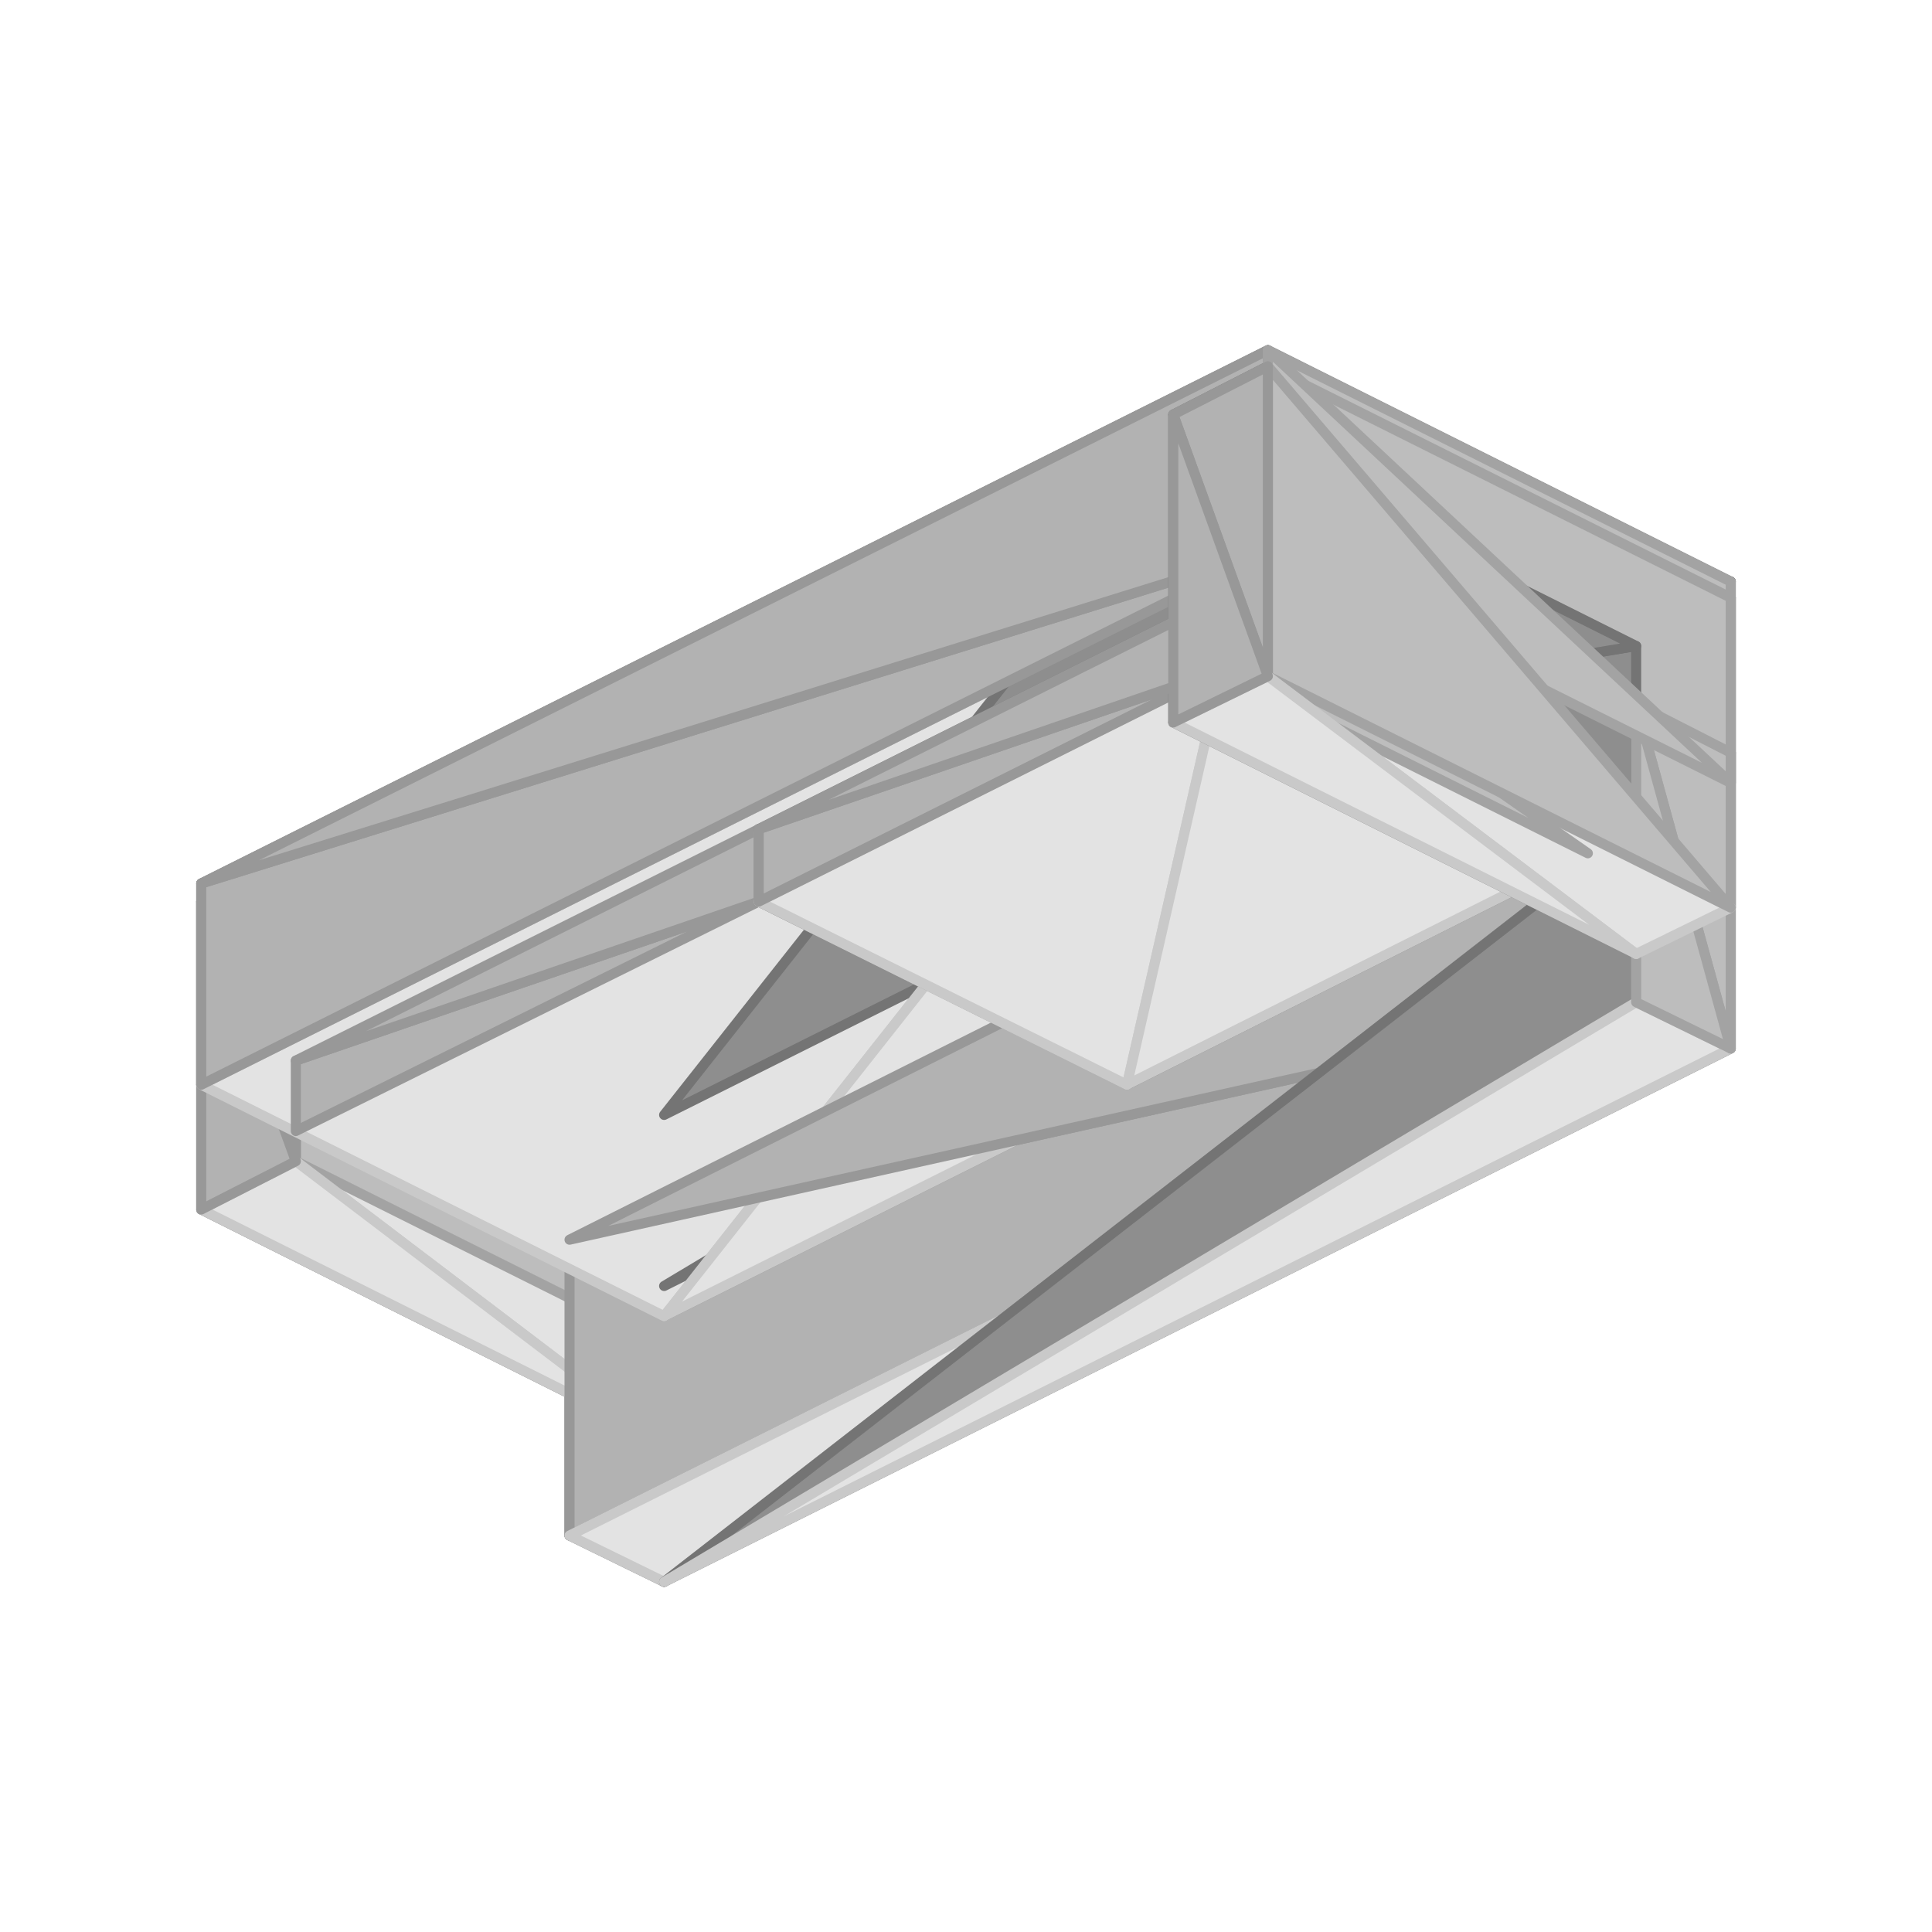
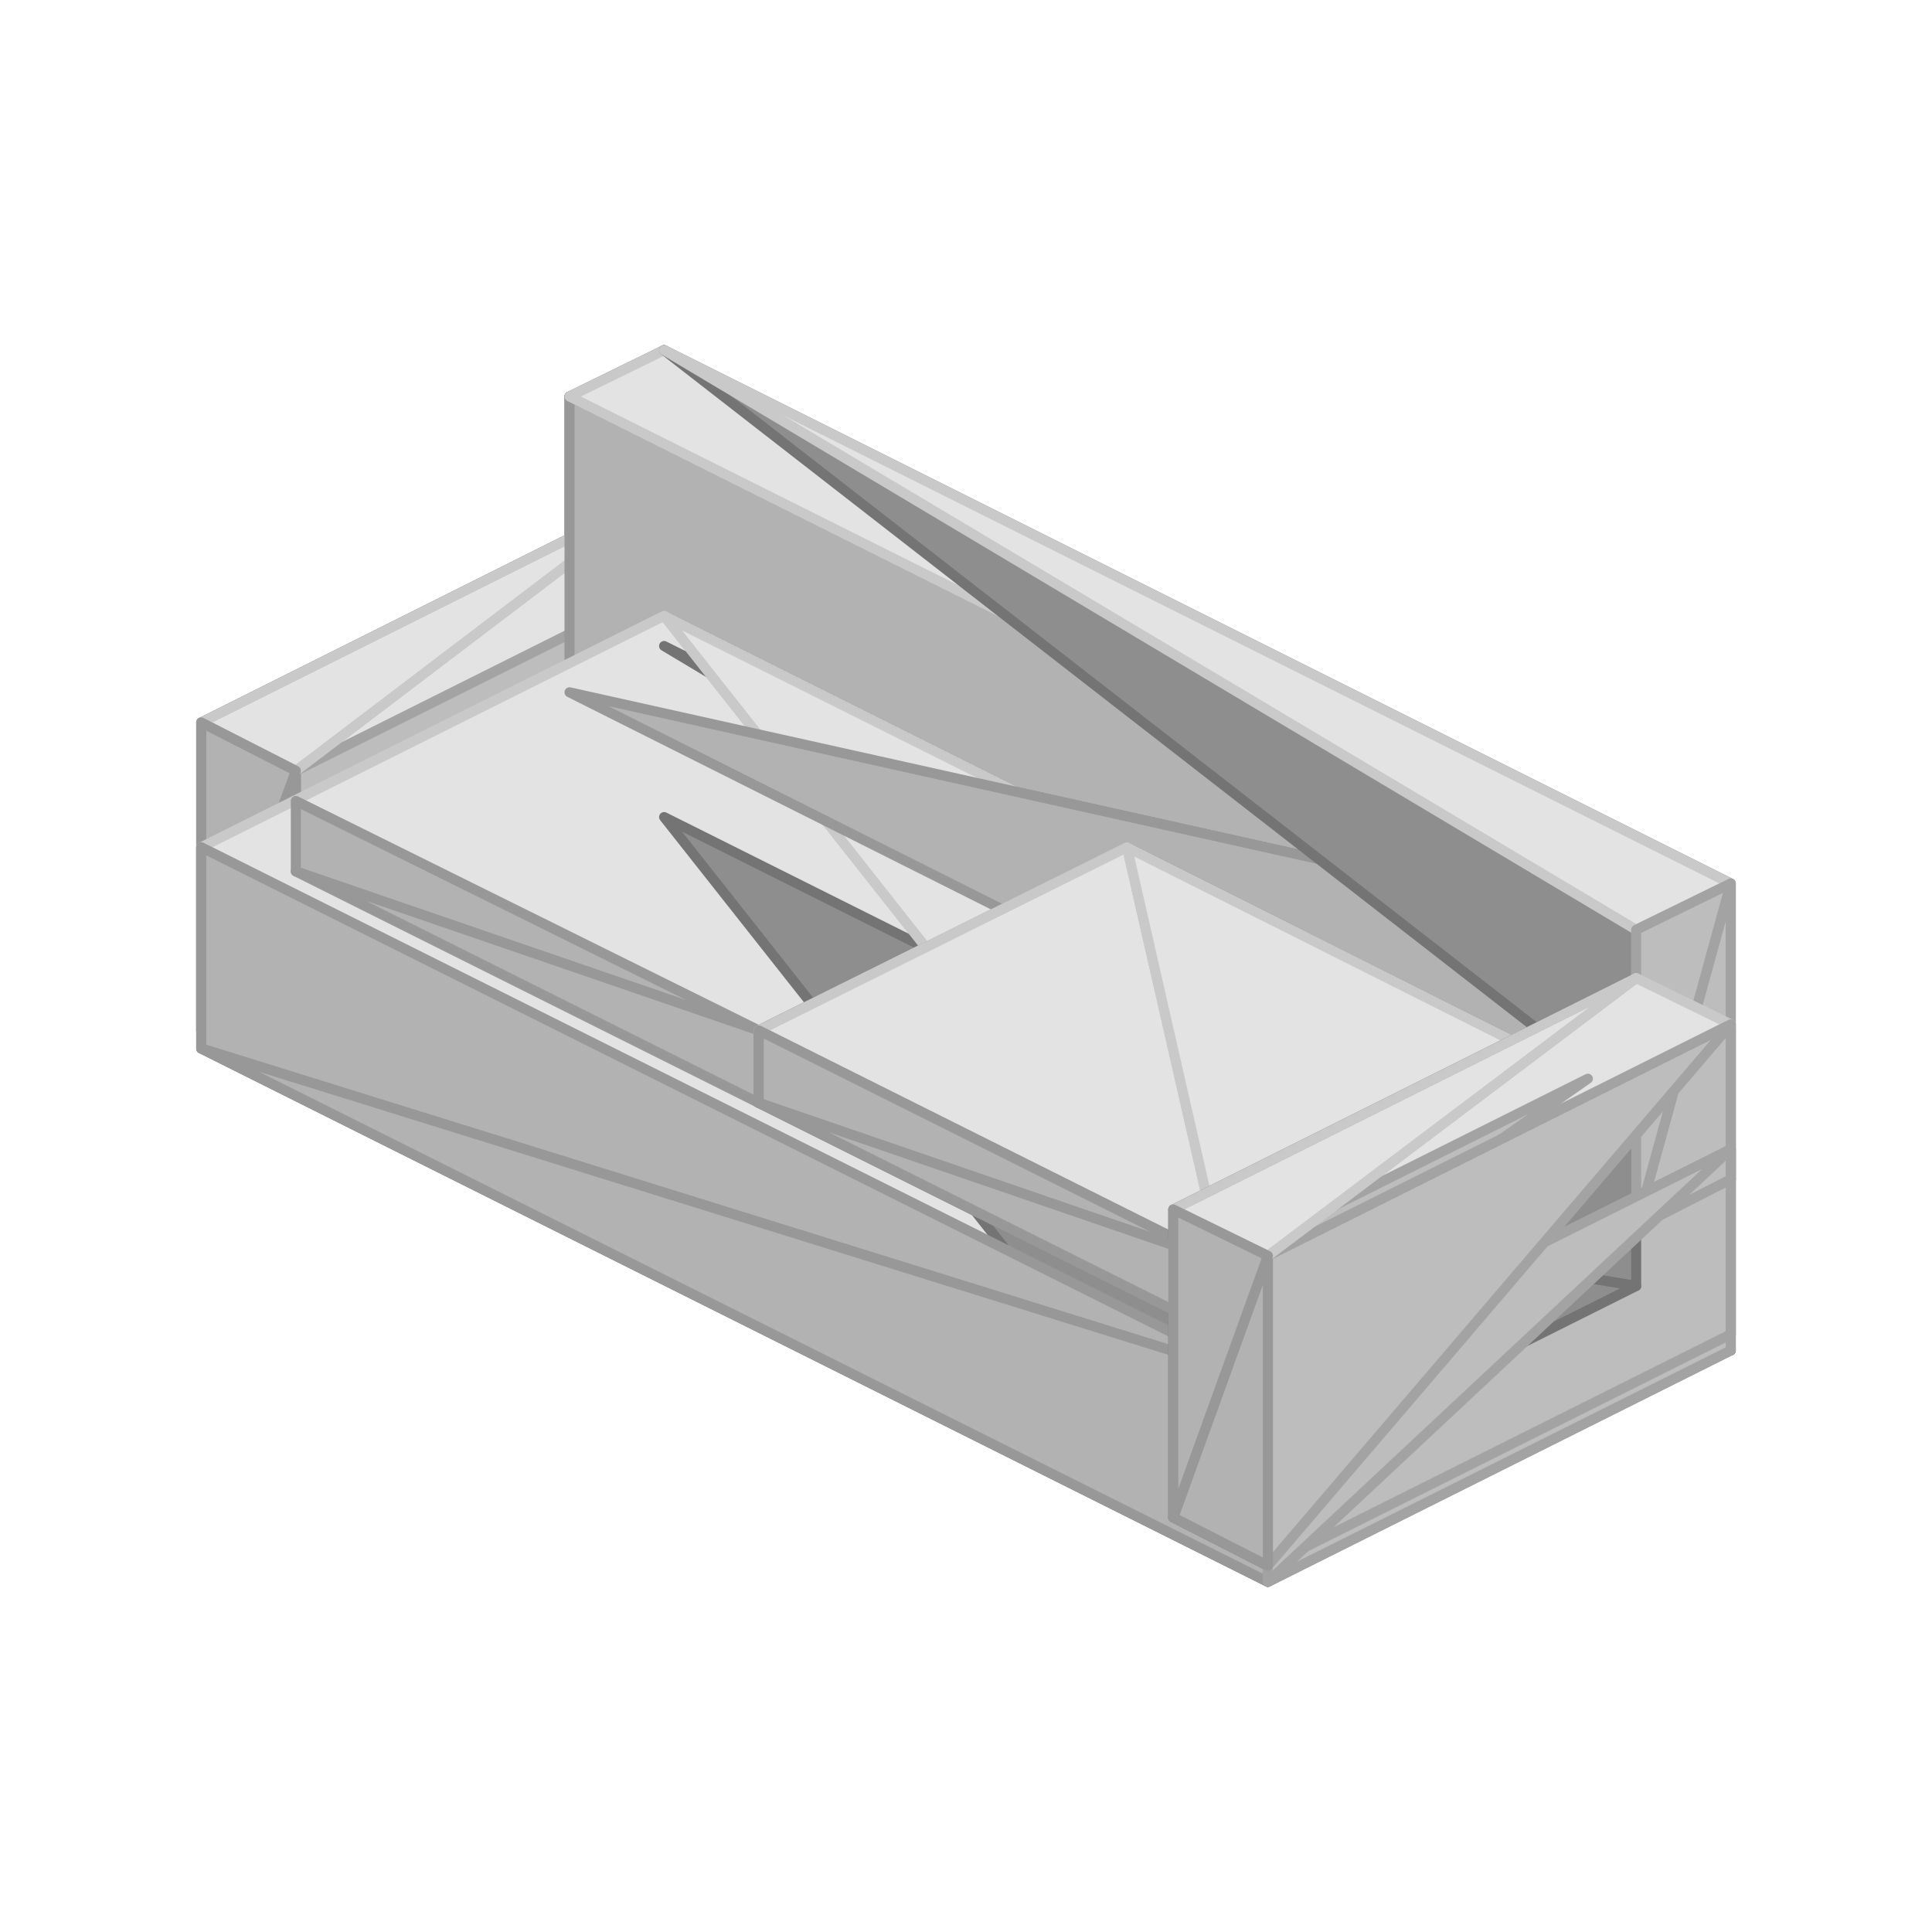
<svg xmlns="http://www.w3.org/2000/svg" viewBox="0 0 96 96">
-   <polygon points="37.7,53.9 33.0,56.2 33.0,71.6" fill="rgb(142,142,142)" stroke="rgb(116,116,116)" stroke-width="0.5" stroke-linejoin="round" />
-   <polygon points="33.0,56.2 37.7,53.9 14.7,42.4" fill="rgb(142,142,142)" stroke="rgb(116,116,116)" stroke-width="0.5" stroke-linejoin="round" />
-   <polygon points="37.7,53.9 33.0,71.6 37.7,69.2" fill="rgb(142,142,142)" stroke="rgb(116,116,116)" stroke-width="0.5" stroke-linejoin="round" />
-   <polygon points="33.0,55.4 10.0,53.9 33.0,65.4" fill="rgb(142,142,142)" stroke="rgb(116,116,116)" stroke-width="0.5" stroke-linejoin="round" />
-   <polygon points="33.0,63.9 28.3,61.6 28.3,76.3" fill="rgb(142,142,142)" stroke="rgb(116,116,116)" stroke-width="0.5" stroke-linejoin="round" />
-   <polygon points="33.0,56.2 14.7,42.4 10.0,44.8" fill="rgb(142,142,142)" stroke="rgb(116,116,116)" stroke-width="0.5" stroke-linejoin="round" />
-   <polygon points="14.7,42.4 37.7,53.9 37.7,69.2" fill="rgb(189,189,189)" stroke="rgb(163,163,163)" stroke-width="0.5" stroke-linejoin="round" />
-   <polygon points="33.0,55.4 10.0,43.9 10.0,53.9" fill="rgb(142,142,142)" stroke="rgb(116,116,116)" stroke-width="0.5" stroke-linejoin="round" />
-   <polygon points="33.0,56.2 10.0,60.1 33.0,71.6" fill="rgb(142,142,142)" stroke="rgb(116,116,116)" stroke-width="0.5" stroke-linejoin="round" />
-   <polygon points="33.0,63.9 28.3,76.3 33.0,78.6" fill="rgb(142,142,142)" stroke="rgb(116,116,116)" stroke-width="0.5" stroke-linejoin="round" />
-   <polygon points="86.0,28.9 33.0,55.4 33.0,65.4" fill="rgb(142,142,142)" stroke="rgb(116,116,116)" stroke-width="0.5" stroke-linejoin="round" />
-   <polygon points="33.0,56.2 10.0,44.8 10.0,60.1" fill="rgb(142,142,142)" stroke="rgb(116,116,116)" stroke-width="0.5" stroke-linejoin="round" />
-   <polygon points="33.0,61.8 14.7,56.2 33.0,65.4" fill="rgb(142,142,142)" stroke="rgb(116,116,116)" stroke-width="0.5" stroke-linejoin="round" />
-   <polygon points="56.0,50.4 33.0,61.8 33.0,65.4" fill="rgb(142,142,142)" stroke="rgb(116,116,116)" stroke-width="0.5" stroke-linejoin="round" />
-   <polygon points="33.0,71.6 14.7,57.7 37.7,69.2" fill="rgb(227,227,227)" stroke="rgb(201,201,201)" stroke-width="0.5" stroke-linejoin="round" />
-   <polygon points="33.0,63.9 81.3,35.0 28.3,61.6" fill="rgb(142,142,142)" stroke="rgb(116,116,116)" stroke-width="0.5" stroke-linejoin="round" />
-   <polygon points="33.0,61.8 14.7,52.7 14.7,56.2" fill="rgb(142,142,142)" stroke="rgb(116,116,116)" stroke-width="0.5" stroke-linejoin="round" />
-   <polygon points="86.0,37.4 33.0,63.9 33.0,78.6" fill="rgb(142,142,142)" stroke="rgb(116,116,116)" stroke-width="0.5" stroke-linejoin="round" />
-   <polygon points="14.7,42.4 37.7,69.2 14.7,57.7" fill="rgb(189,189,189)" stroke="rgb(163,163,163)" stroke-width="0.5" stroke-linejoin="round" />
-   <polygon points="10.0,44.8 14.7,42.4 14.7,57.7" fill="rgb(178,178,178)" stroke="rgb(152,152,152)" stroke-width="0.5" stroke-linejoin="round" />
-   <polygon points="33.0,55.4 63.0,17.4 10.0,43.9" fill="rgb(142,142,142)" stroke="rgb(116,116,116)" stroke-width="0.5" stroke-linejoin="round" />
-   <polygon points="33.0,71.6 10.0,60.1 14.7,57.7" fill="rgb(227,227,227)" stroke="rgb(201,201,201)" stroke-width="0.5" stroke-linejoin="round" />
-   <polygon points="56.0,50.4 33.0,65.4 56.0,53.9" fill="rgb(142,142,142)" stroke="rgb(116,116,116)" stroke-width="0.5" stroke-linejoin="round" />
-   <polygon points="10.0,44.8 14.7,57.7 10.0,60.1" fill="rgb(178,178,178)" stroke="rgb(152,152,152)" stroke-width="0.5" stroke-linejoin="round" />
-   <polygon points="33.0,61.8 37.7,41.2 14.7,52.7" fill="rgb(142,142,142)" stroke="rgb(116,116,116)" stroke-width="0.5" stroke-linejoin="round" />
-   <polygon points="33.0,61.8 56.0,50.4 37.7,41.2" fill="rgb(142,142,142)" stroke="rgb(116,116,116)" stroke-width="0.5" stroke-linejoin="round" />
-   <polygon points="33.0,65.4 14.7,56.2 37.7,44.8" fill="rgb(227,227,227)" stroke="rgb(201,201,201)" stroke-width="0.5" stroke-linejoin="round" />
-   <polygon points="28.3,61.6 81.3,49.8 28.3,76.3" fill="rgb(178,178,178)" stroke="rgb(152,152,152)" stroke-width="0.5" stroke-linejoin="round" />
-   <polygon points="33.0,65.4 37.7,44.8 56.0,53.9" fill="rgb(227,227,227)" stroke="rgb(201,201,201)" stroke-width="0.5" stroke-linejoin="round" />
-   <polygon points="86.0,28.9 33.0,65.4 86.0,38.9" fill="rgb(142,142,142)" stroke="rgb(116,116,116)" stroke-width="0.5" stroke-linejoin="round" />
-   <polygon points="33.0,65.4 10.0,53.9 63.0,27.4" fill="rgb(227,227,227)" stroke="rgb(201,201,201)" stroke-width="0.5" stroke-linejoin="round" />
-   <polygon points="33.0,55.4 86.0,28.9 63.0,17.4" fill="rgb(142,142,142)" stroke="rgb(116,116,116)" stroke-width="0.5" stroke-linejoin="round" />
-   <polygon points="33.0,78.6 28.3,76.3 81.3,49.8" fill="rgb(227,227,227)" stroke="rgb(201,201,201)" stroke-width="0.5" stroke-linejoin="round" />
-   <polygon points="14.7,52.7 37.7,44.8 14.7,56.2" fill="rgb(178,178,178)" stroke="rgb(152,152,152)" stroke-width="0.5" stroke-linejoin="round" />
-   <polygon points="33.0,63.9 86.0,37.4 81.3,35.0" fill="rgb(142,142,142)" stroke="rgb(116,116,116)" stroke-width="0.5" stroke-linejoin="round" />
-   <polygon points="37.7,41.2 56.0,50.4 56.0,53.9" fill="rgb(189,189,189)" stroke="rgb(163,163,163)" stroke-width="0.5" stroke-linejoin="round" />
-   <polygon points="10.0,43.9 63.0,27.4 10.0,53.9" fill="rgb(178,178,178)" stroke="rgb(152,152,152)" stroke-width="0.5" stroke-linejoin="round" />
-   <polygon points="56.0,50.4 37.7,44.8 56.0,53.9" fill="rgb(142,142,142)" stroke="rgb(116,116,116)" stroke-width="0.5" stroke-linejoin="round" />
-   <polygon points="78.9,38.9 56.0,50.4 56.0,53.9" fill="rgb(142,142,142)" stroke="rgb(116,116,116)" stroke-width="0.5" stroke-linejoin="round" />
-   <polygon points="14.7,52.7 37.7,41.2 37.7,44.8" fill="rgb(178,178,178)" stroke="rgb(152,152,152)" stroke-width="0.5" stroke-linejoin="round" />
-   <polygon points="33.0,65.4 63.0,27.4 86.0,38.9" fill="rgb(227,227,227)" stroke="rgb(201,201,201)" stroke-width="0.5" stroke-linejoin="round" />
-   <polygon points="56.0,50.4 37.7,41.2 37.7,44.8" fill="rgb(142,142,142)" stroke="rgb(116,116,116)" stroke-width="0.5" stroke-linejoin="round" />
-   <polygon points="28.3,61.6 81.3,35.0 81.3,49.8" fill="rgb(178,178,178)" stroke="rgb(152,152,152)" stroke-width="0.5" stroke-linejoin="round" />
-   <polygon points="86.0,37.4 33.0,78.6 86.0,52.1" fill="rgb(142,142,142)" stroke="rgb(116,116,116)" stroke-width="0.5" stroke-linejoin="round" />
-   <polygon points="37.7,41.2 56.0,53.9 37.7,44.8" fill="rgb(189,189,189)" stroke="rgb(163,163,163)" stroke-width="0.5" stroke-linejoin="round" />
-   <polygon points="86.0,29.7 81.3,32.1 81.3,47.4" fill="rgb(142,142,142)" stroke="rgb(116,116,116)" stroke-width="0.5" stroke-linejoin="round" />
-   <polygon points="78.9,38.9 56.0,53.9 78.9,42.4" fill="rgb(142,142,142)" stroke="rgb(116,116,116)" stroke-width="0.5" stroke-linejoin="round" />
-   <polygon points="56.0,50.4 60.7,29.7 37.7,41.2" fill="rgb(142,142,142)" stroke="rgb(116,116,116)" stroke-width="0.5" stroke-linejoin="round" />
-   <polygon points="81.3,32.1 86.0,29.7 63.0,18.2" fill="rgb(142,142,142)" stroke="rgb(116,116,116)" stroke-width="0.5" stroke-linejoin="round" />
-   <polygon points="33.0,78.6 81.3,49.8 86.0,52.1" fill="rgb(227,227,227)" stroke="rgb(201,201,201)" stroke-width="0.5" stroke-linejoin="round" />
-   <polygon points="56.0,50.4 78.9,38.9 60.7,29.7" fill="rgb(142,142,142)" stroke="rgb(116,116,116)" stroke-width="0.5" stroke-linejoin="round" />
-   <polygon points="10.0,43.9 63.0,17.4 63.0,27.4" fill="rgb(178,178,178)" stroke="rgb(152,152,152)" stroke-width="0.5" stroke-linejoin="round" />
-   <polygon points="86.0,29.7 81.3,47.4 86.0,45.1" fill="rgb(142,142,142)" stroke="rgb(116,116,116)" stroke-width="0.5" stroke-linejoin="round" />
-   <polygon points="56.0,53.9 37.7,44.8 60.7,33.3" fill="rgb(227,227,227)" stroke="rgb(201,201,201)" stroke-width="0.5" stroke-linejoin="round" />
-   <polygon points="63.0,17.4 86.0,28.9 86.0,38.9" fill="rgb(189,189,189)" stroke="rgb(163,163,163)" stroke-width="0.5" stroke-linejoin="round" />
-   <polygon points="56.0,53.9 60.7,33.3 78.9,42.4" fill="rgb(227,227,227)" stroke="rgb(201,201,201)" stroke-width="0.5" stroke-linejoin="round" />
-   <polygon points="81.3,32.1 63.0,18.2 58.3,20.6" fill="rgb(142,142,142)" stroke="rgb(116,116,116)" stroke-width="0.5" stroke-linejoin="round" />
-   <polygon points="63.0,18.2 86.0,29.7 86.0,45.1" fill="rgb(189,189,189)" stroke="rgb(163,163,163)" stroke-width="0.5" stroke-linejoin="round" />
-   <polygon points="81.3,32.1 58.3,35.9 81.3,47.4" fill="rgb(142,142,142)" stroke="rgb(116,116,116)" stroke-width="0.5" stroke-linejoin="round" />
-   <polygon points="81.3,35.0 86.0,37.4 86.0,52.1" fill="rgb(189,189,189)" stroke="rgb(163,163,163)" stroke-width="0.5" stroke-linejoin="round" />
-   <polygon points="37.7,41.2 60.7,33.3 37.7,44.8" fill="rgb(178,178,178)" stroke="rgb(152,152,152)" stroke-width="0.5" stroke-linejoin="round" />
-   <polygon points="81.3,32.1 58.3,20.6 58.3,35.9" fill="rgb(142,142,142)" stroke="rgb(116,116,116)" stroke-width="0.5" stroke-linejoin="round" />
-   <polygon points="60.7,29.7 78.9,38.9 78.9,42.4" fill="rgb(189,189,189)" stroke="rgb(163,163,163)" stroke-width="0.5" stroke-linejoin="round" />
-   <polygon points="81.3,35.0 86.0,52.1 81.3,49.8" fill="rgb(189,189,189)" stroke="rgb(163,163,163)" stroke-width="0.5" stroke-linejoin="round" />
-   <polygon points="37.7,41.2 60.7,29.7 60.7,33.3" fill="rgb(178,178,178)" stroke="rgb(152,152,152)" stroke-width="0.5" stroke-linejoin="round" />
-   <polygon points="63.0,17.4 86.0,38.9 63.0,27.4" fill="rgb(189,189,189)" stroke="rgb(163,163,163)" stroke-width="0.5" stroke-linejoin="round" />
-   <polygon points="81.3,47.4 63.0,33.6 86.0,45.1" fill="rgb(227,227,227)" stroke="rgb(201,201,201)" stroke-width="0.5" stroke-linejoin="round" />
-   <polygon points="60.7,29.7 78.9,42.4 60.7,33.3" fill="rgb(189,189,189)" stroke="rgb(163,163,163)" stroke-width="0.5" stroke-linejoin="round" />
-   <polygon points="63.0,18.2 86.0,45.1 63.0,33.6" fill="rgb(189,189,189)" stroke="rgb(163,163,163)" stroke-width="0.5" stroke-linejoin="round" />
-   <polygon points="58.3,20.6 63.0,18.2 63.0,33.6" fill="rgb(178,178,178)" stroke="rgb(152,152,152)" stroke-width="0.5" stroke-linejoin="round" />
-   <polygon points="81.3,47.4 58.3,35.9 63.0,33.6" fill="rgb(227,227,227)" stroke="rgb(201,201,201)" stroke-width="0.5" stroke-linejoin="round" />
-   <polygon points="58.3,20.6 63.0,33.6 58.3,35.9" fill="rgb(178,178,178)" stroke="rgb(152,152,152)" stroke-width="0.5" stroke-linejoin="round" />
+   <polygon points="37.7,42.1 33.0,39.8 33.0,24.4" fill="rgb(142,142,142)" stroke="rgb(116,116,116)" stroke-width="0.5" stroke-linejoin="round" />
+   <polygon points="33.0,39.8 37.7,42.1 14.7,53.6" fill="rgb(142,142,142)" stroke="rgb(116,116,116)" stroke-width="0.5" stroke-linejoin="round" />
+   <polygon points="37.7,42.1 33.0,24.4 37.7,26.8" fill="rgb(142,142,142)" stroke="rgb(116,116,116)" stroke-width="0.5" stroke-linejoin="round" />
+   <polygon points="33.0,40.6 10.0,42.1 33.0,30.6" fill="rgb(142,142,142)" stroke="rgb(116,116,116)" stroke-width="0.5" stroke-linejoin="round" />
+   <polygon points="33.0,32.1 28.3,34.4 28.3,19.7" fill="rgb(142,142,142)" stroke="rgb(116,116,116)" stroke-width="0.5" stroke-linejoin="round" />
+   <polygon points="33.0,39.8 14.7,53.6 10.0,51.2" fill="rgb(142,142,142)" stroke="rgb(116,116,116)" stroke-width="0.5" stroke-linejoin="round" />
+   <polygon points="14.7,53.6 37.7,42.1 37.7,26.8" fill="rgb(189,189,189)" stroke="rgb(163,163,163)" stroke-width="0.5" stroke-linejoin="round" />
+   <polygon points="33.0,40.6 10.0,52.1 10.0,42.1" fill="rgb(142,142,142)" stroke="rgb(116,116,116)" stroke-width="0.5" stroke-linejoin="round" />
+   <polygon points="33.0,39.8 10.0,35.9 33.0,24.4" fill="rgb(142,142,142)" stroke="rgb(116,116,116)" stroke-width="0.5" stroke-linejoin="round" />
+   <polygon points="33.0,32.1 28.3,19.7 33.0,17.4" fill="rgb(142,142,142)" stroke="rgb(116,116,116)" stroke-width="0.5" stroke-linejoin="round" />
+   <polygon points="86.0,67.1 33.0,40.6 33.0,30.6" fill="rgb(142,142,142)" stroke="rgb(116,116,116)" stroke-width="0.5" stroke-linejoin="round" />
+   <polygon points="33.0,39.8 10.0,51.2 10.0,35.9" fill="rgb(142,142,142)" stroke="rgb(116,116,116)" stroke-width="0.5" stroke-linejoin="round" />
+   <polygon points="33.0,34.2 14.7,39.8 33.0,30.6" fill="rgb(142,142,142)" stroke="rgb(116,116,116)" stroke-width="0.5" stroke-linejoin="round" />
+   <polygon points="56.0,45.6 33.0,34.2 33.0,30.6" fill="rgb(142,142,142)" stroke="rgb(116,116,116)" stroke-width="0.5" stroke-linejoin="round" />
+   <polygon points="33.0,24.4 14.7,38.3 37.7,26.8" fill="rgb(227,227,227)" stroke="rgb(201,201,201)" stroke-width="0.5" stroke-linejoin="round" />
+   <polygon points="33.0,32.1 81.3,61.0 28.3,34.4" fill="rgb(142,142,142)" stroke="rgb(116,116,116)" stroke-width="0.5" stroke-linejoin="round" />
+   <polygon points="33.0,34.2 14.7,43.3 14.7,39.8" fill="rgb(142,142,142)" stroke="rgb(116,116,116)" stroke-width="0.5" stroke-linejoin="round" />
+   <polygon points="86.0,58.6 33.0,32.1 33.0,17.4" fill="rgb(142,142,142)" stroke="rgb(116,116,116)" stroke-width="0.5" stroke-linejoin="round" />
+   <polygon points="14.7,53.6 37.7,26.8 14.7,38.3" fill="rgb(189,189,189)" stroke="rgb(163,163,163)" stroke-width="0.5" stroke-linejoin="round" />
+   <polygon points="10.0,51.2 14.7,53.6 14.7,38.3" fill="rgb(178,178,178)" stroke="rgb(152,152,152)" stroke-width="0.5" stroke-linejoin="round" />
+   <polygon points="33.0,40.6 63.0,78.6 10.0,52.1" fill="rgb(142,142,142)" stroke="rgb(116,116,116)" stroke-width="0.5" stroke-linejoin="round" />
+   <polygon points="33.0,24.4 10.0,35.9 14.7,38.3" fill="rgb(227,227,227)" stroke="rgb(201,201,201)" stroke-width="0.5" stroke-linejoin="round" />
+   <polygon points="56.0,45.6 33.0,30.6 56.0,42.1" fill="rgb(142,142,142)" stroke="rgb(116,116,116)" stroke-width="0.5" stroke-linejoin="round" />
+   <polygon points="10.0,51.2 14.7,38.3 10.0,35.9" fill="rgb(178,178,178)" stroke="rgb(152,152,152)" stroke-width="0.5" stroke-linejoin="round" />
+   <polygon points="33.0,34.2 37.7,54.8 14.7,43.3" fill="rgb(142,142,142)" stroke="rgb(116,116,116)" stroke-width="0.5" stroke-linejoin="round" />
+   <polygon points="33.0,34.2 56.0,45.6 37.7,54.8" fill="rgb(142,142,142)" stroke="rgb(116,116,116)" stroke-width="0.5" stroke-linejoin="round" />
+   <polygon points="33.0,30.6 14.7,39.8 37.7,51.2" fill="rgb(227,227,227)" stroke="rgb(201,201,201)" stroke-width="0.5" stroke-linejoin="round" />
+   <polygon points="28.3,34.4 81.3,46.2 28.3,19.7" fill="rgb(178,178,178)" stroke="rgb(152,152,152)" stroke-width="0.5" stroke-linejoin="round" />
+   <polygon points="33.0,30.6 37.7,51.2 56.0,42.1" fill="rgb(227,227,227)" stroke="rgb(201,201,201)" stroke-width="0.5" stroke-linejoin="round" />
+   <polygon points="86.0,67.1 33.0,30.6 86.0,57.1" fill="rgb(142,142,142)" stroke="rgb(116,116,116)" stroke-width="0.5" stroke-linejoin="round" />
+   <polygon points="33.0,30.6 10.0,42.1 63.0,68.6" fill="rgb(227,227,227)" stroke="rgb(201,201,201)" stroke-width="0.5" stroke-linejoin="round" />
+   <polygon points="33.0,40.6 86.0,67.1 63.0,78.6" fill="rgb(142,142,142)" stroke="rgb(116,116,116)" stroke-width="0.5" stroke-linejoin="round" />
+   <polygon points="33.0,17.4 28.3,19.7 81.3,46.2" fill="rgb(227,227,227)" stroke="rgb(201,201,201)" stroke-width="0.5" stroke-linejoin="round" />
+   <polygon points="14.7,43.3 37.7,51.2 14.7,39.8" fill="rgb(178,178,178)" stroke="rgb(152,152,152)" stroke-width="0.5" stroke-linejoin="round" />
+   <polygon points="33.0,32.1 86.0,58.6 81.3,61.0" fill="rgb(142,142,142)" stroke="rgb(116,116,116)" stroke-width="0.5" stroke-linejoin="round" />
+   <polygon points="37.7,54.8 56.0,45.6 56.0,42.1" fill="rgb(189,189,189)" stroke="rgb(163,163,163)" stroke-width="0.5" stroke-linejoin="round" />
+   <polygon points="10.0,52.1 63.0,68.6 10.0,42.1" fill="rgb(178,178,178)" stroke="rgb(152,152,152)" stroke-width="0.5" stroke-linejoin="round" />
+   <polygon points="56.0,45.6 37.7,51.2 56.0,42.1" fill="rgb(142,142,142)" stroke="rgb(116,116,116)" stroke-width="0.5" stroke-linejoin="round" />
+   <polygon points="78.9,57.1 56.0,45.6 56.0,42.1" fill="rgb(142,142,142)" stroke="rgb(116,116,116)" stroke-width="0.5" stroke-linejoin="round" />
+   <polygon points="14.7,43.3 37.7,54.8 37.7,51.2" fill="rgb(178,178,178)" stroke="rgb(152,152,152)" stroke-width="0.5" stroke-linejoin="round" />
+   <polygon points="33.0,30.6 63.0,68.6 86.0,57.1" fill="rgb(227,227,227)" stroke="rgb(201,201,201)" stroke-width="0.5" stroke-linejoin="round" />
+   <polygon points="56.0,45.6 37.7,54.8 37.7,51.2" fill="rgb(142,142,142)" stroke="rgb(116,116,116)" stroke-width="0.5" stroke-linejoin="round" />
+   <polygon points="28.3,34.4 81.3,61.0 81.3,46.2" fill="rgb(178,178,178)" stroke="rgb(152,152,152)" stroke-width="0.5" stroke-linejoin="round" />
+   <polygon points="86.0,58.6 33.0,17.4 86.0,43.9" fill="rgb(142,142,142)" stroke="rgb(116,116,116)" stroke-width="0.5" stroke-linejoin="round" />
+   <polygon points="37.7,54.8 56.0,42.1 37.7,51.2" fill="rgb(189,189,189)" stroke="rgb(163,163,163)" stroke-width="0.5" stroke-linejoin="round" />
+   <polygon points="86.0,66.3 81.3,63.9 81.3,48.6" fill="rgb(142,142,142)" stroke="rgb(116,116,116)" stroke-width="0.5" stroke-linejoin="round" />
+   <polygon points="78.9,57.1 56.0,42.1 78.9,53.6" fill="rgb(142,142,142)" stroke="rgb(116,116,116)" stroke-width="0.5" stroke-linejoin="round" />
+   <polygon points="56.0,45.6 60.7,66.3 37.7,54.8" fill="rgb(142,142,142)" stroke="rgb(116,116,116)" stroke-width="0.5" stroke-linejoin="round" />
+   <polygon points="81.3,63.9 86.0,66.3 63.0,77.8" fill="rgb(142,142,142)" stroke="rgb(116,116,116)" stroke-width="0.5" stroke-linejoin="round" />
+   <polygon points="33.0,17.4 81.3,46.2 86.0,43.9" fill="rgb(227,227,227)" stroke="rgb(201,201,201)" stroke-width="0.5" stroke-linejoin="round" />
+   <polygon points="56.0,45.6 78.9,57.1 60.7,66.3" fill="rgb(142,142,142)" stroke="rgb(116,116,116)" stroke-width="0.5" stroke-linejoin="round" />
+   <polygon points="10.0,52.1 63.0,78.6 63.0,68.6" fill="rgb(178,178,178)" stroke="rgb(152,152,152)" stroke-width="0.5" stroke-linejoin="round" />
+   <polygon points="86.0,66.3 81.3,48.6 86.0,50.9" fill="rgb(142,142,142)" stroke="rgb(116,116,116)" stroke-width="0.5" stroke-linejoin="round" />
+   <polygon points="56.0,42.1 37.7,51.2 60.7,62.7" fill="rgb(227,227,227)" stroke="rgb(201,201,201)" stroke-width="0.5" stroke-linejoin="round" />
+   <polygon points="63.0,78.6 86.0,67.1 86.0,57.1" fill="rgb(189,189,189)" stroke="rgb(163,163,163)" stroke-width="0.5" stroke-linejoin="round" />
+   <polygon points="56.0,42.1 60.7,62.7 78.9,53.6" fill="rgb(227,227,227)" stroke="rgb(201,201,201)" stroke-width="0.5" stroke-linejoin="round" />
+   <polygon points="81.3,63.9 63.0,77.8 58.3,75.4" fill="rgb(142,142,142)" stroke="rgb(116,116,116)" stroke-width="0.5" stroke-linejoin="round" />
+   <polygon points="63.0,77.8 86.0,66.3 86.0,50.9" fill="rgb(189,189,189)" stroke="rgb(163,163,163)" stroke-width="0.5" stroke-linejoin="round" />
+   <polygon points="81.3,63.9 58.3,60.1 81.3,48.6" fill="rgb(142,142,142)" stroke="rgb(116,116,116)" stroke-width="0.5" stroke-linejoin="round" />
+   <polygon points="81.3,61.0 86.0,58.6 86.0,43.9" fill="rgb(189,189,189)" stroke="rgb(163,163,163)" stroke-width="0.5" stroke-linejoin="round" />
+   <polygon points="37.7,54.8 60.7,62.7 37.7,51.2" fill="rgb(178,178,178)" stroke="rgb(152,152,152)" stroke-width="0.5" stroke-linejoin="round" />
+   <polygon points="81.3,63.9 58.3,75.4 58.3,60.1" fill="rgb(142,142,142)" stroke="rgb(116,116,116)" stroke-width="0.5" stroke-linejoin="round" />
+   <polygon points="60.7,66.3 78.9,57.1 78.9,53.6" fill="rgb(189,189,189)" stroke="rgb(163,163,163)" stroke-width="0.5" stroke-linejoin="round" />
+   <polygon points="81.3,61.0 86.0,43.9 81.3,46.2" fill="rgb(189,189,189)" stroke="rgb(163,163,163)" stroke-width="0.5" stroke-linejoin="round" />
+   <polygon points="37.7,54.8 60.7,66.3 60.7,62.7" fill="rgb(178,178,178)" stroke="rgb(152,152,152)" stroke-width="0.5" stroke-linejoin="round" />
+   <polygon points="63.0,78.6 86.0,57.1 63.0,68.6" fill="rgb(189,189,189)" stroke="rgb(163,163,163)" stroke-width="0.5" stroke-linejoin="round" />
+   <polygon points="81.3,48.6 63.0,62.4 86.0,50.9" fill="rgb(227,227,227)" stroke="rgb(201,201,201)" stroke-width="0.5" stroke-linejoin="round" />
+   <polygon points="60.7,66.3 78.9,53.6 60.7,62.7" fill="rgb(189,189,189)" stroke="rgb(163,163,163)" stroke-width="0.5" stroke-linejoin="round" />
+   <polygon points="63.0,77.8 86.0,50.9 63.0,62.4" fill="rgb(189,189,189)" stroke="rgb(163,163,163)" stroke-width="0.5" stroke-linejoin="round" />
+   <polygon points="58.3,75.4 63.0,77.8 63.0,62.4" fill="rgb(178,178,178)" stroke="rgb(152,152,152)" stroke-width="0.5" stroke-linejoin="round" />
+   <polygon points="81.3,48.6 58.3,60.1 63.0,62.4" fill="rgb(227,227,227)" stroke="rgb(201,201,201)" stroke-width="0.5" stroke-linejoin="round" />
+   <polygon points="58.3,75.4 63.0,62.4 58.3,60.1" fill="rgb(178,178,178)" stroke="rgb(152,152,152)" stroke-width="0.5" stroke-linejoin="round" />
</svg>
